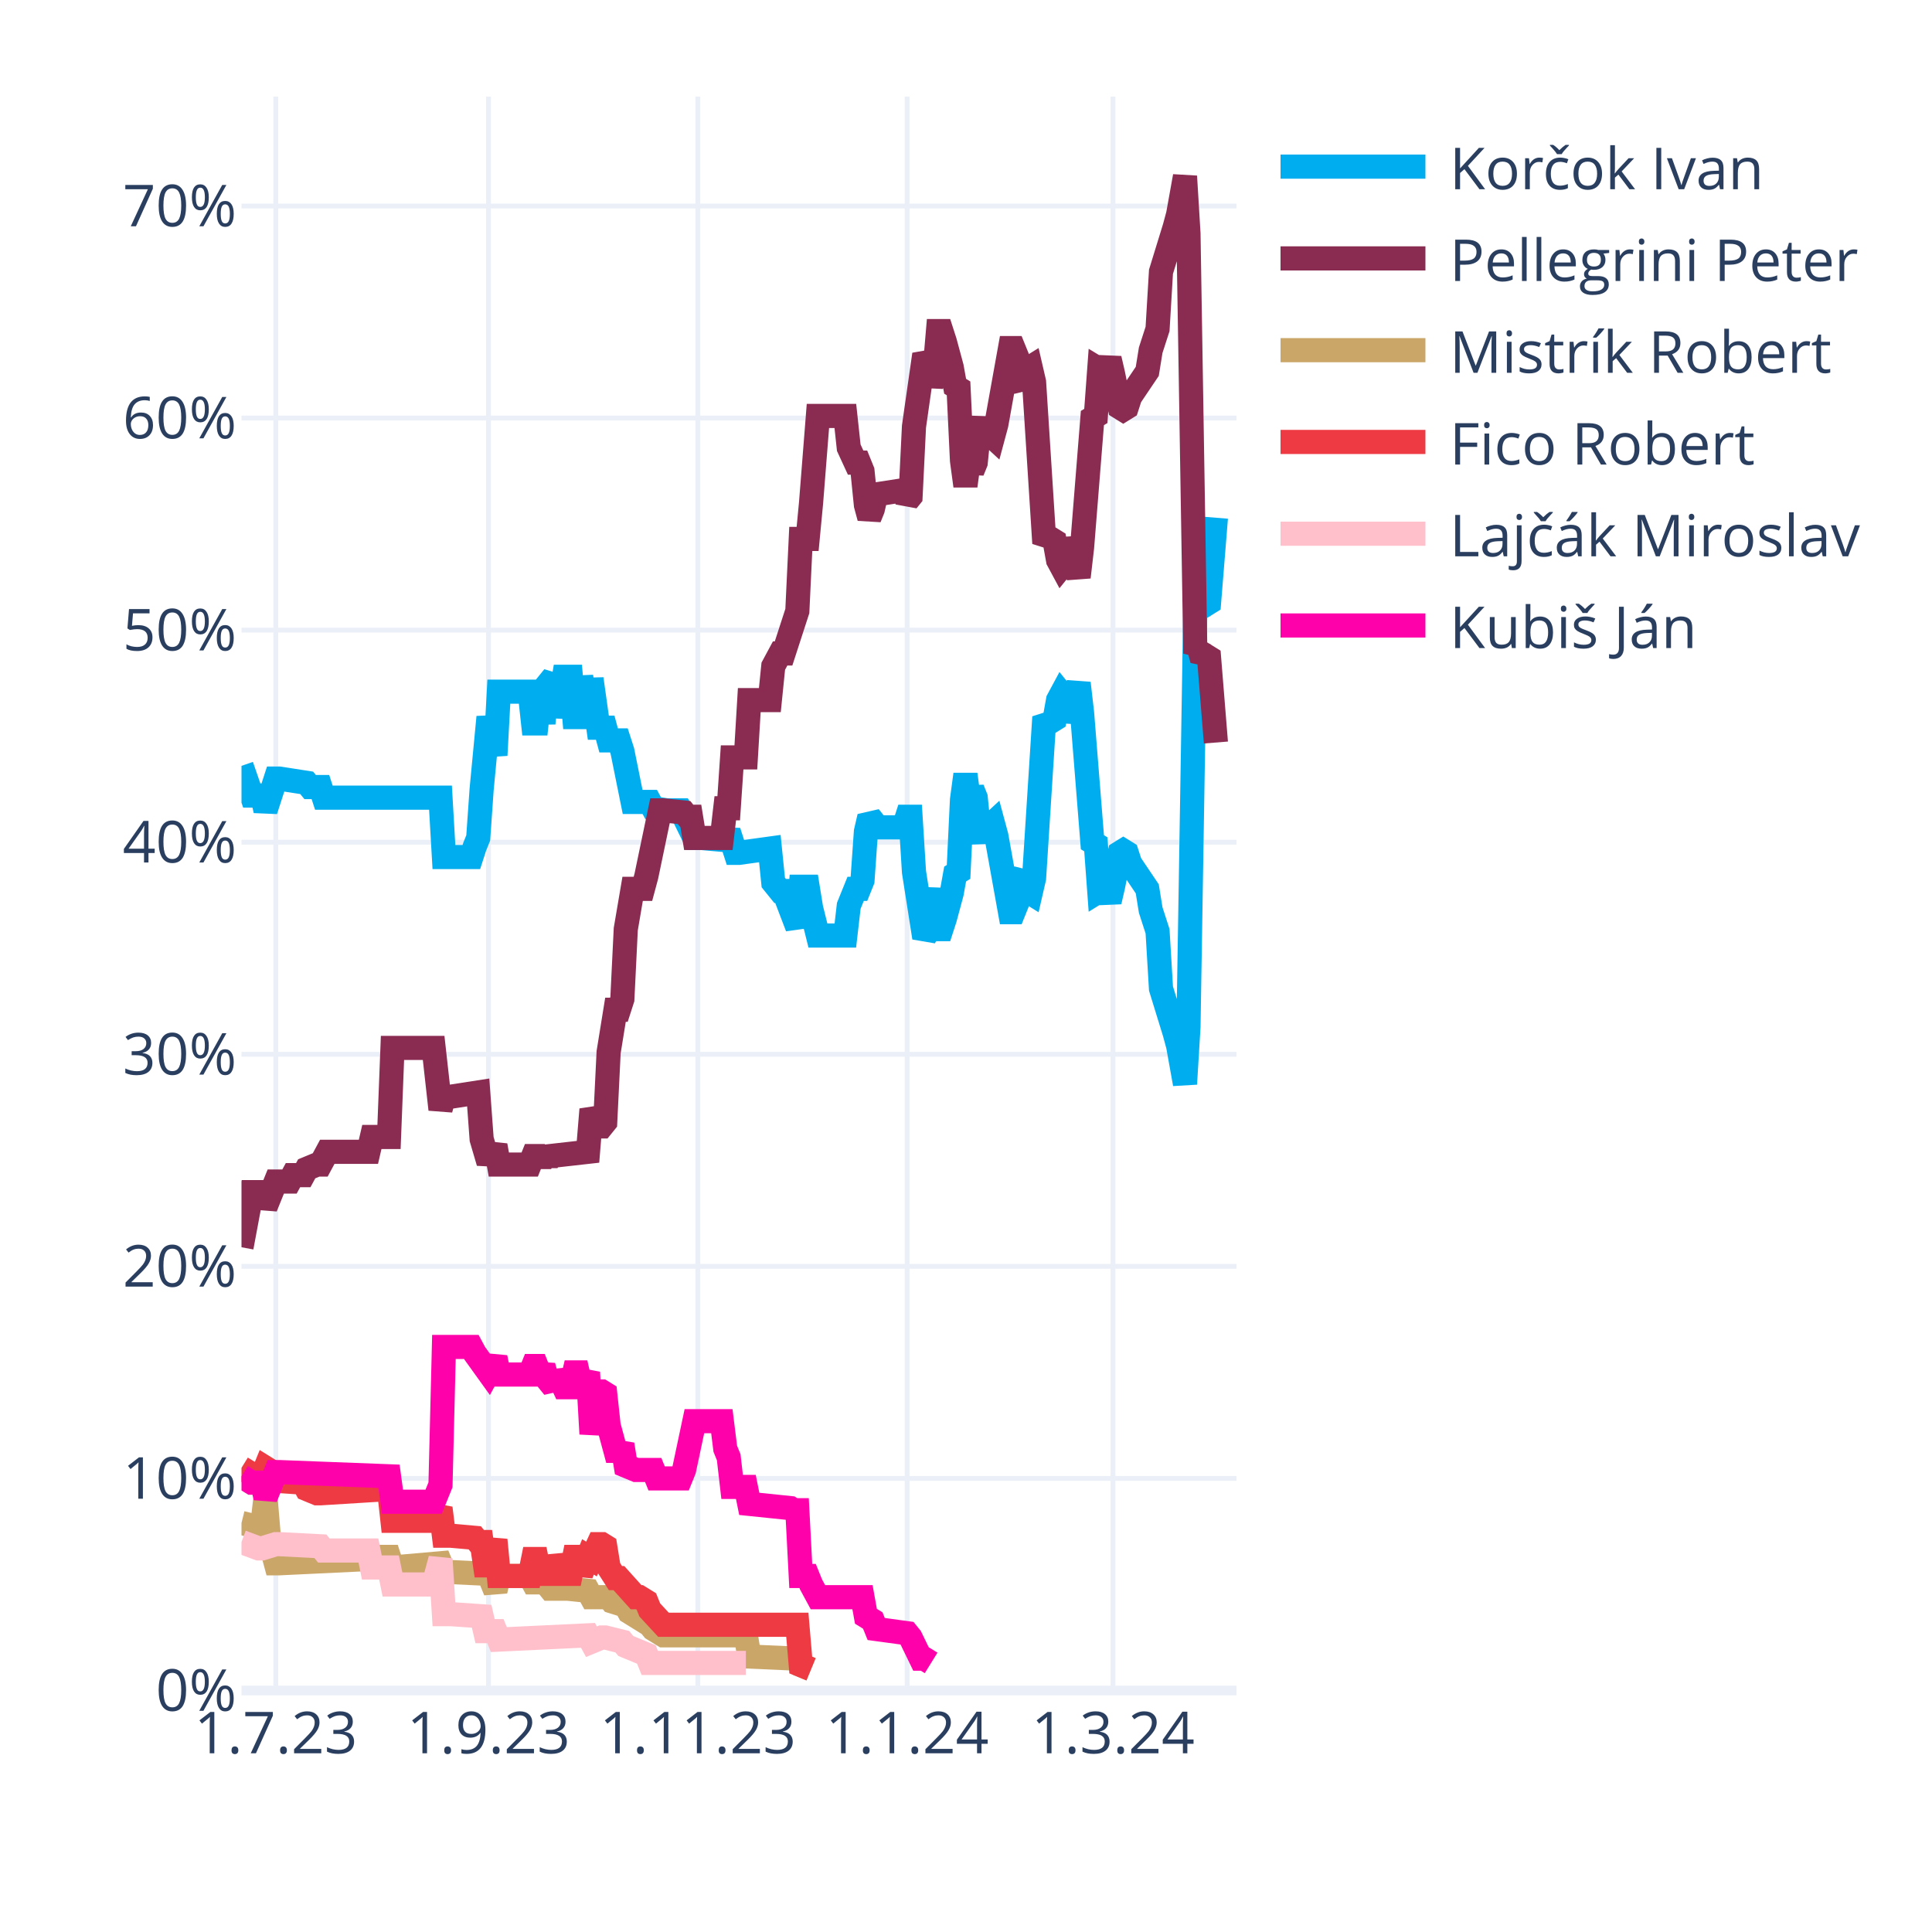
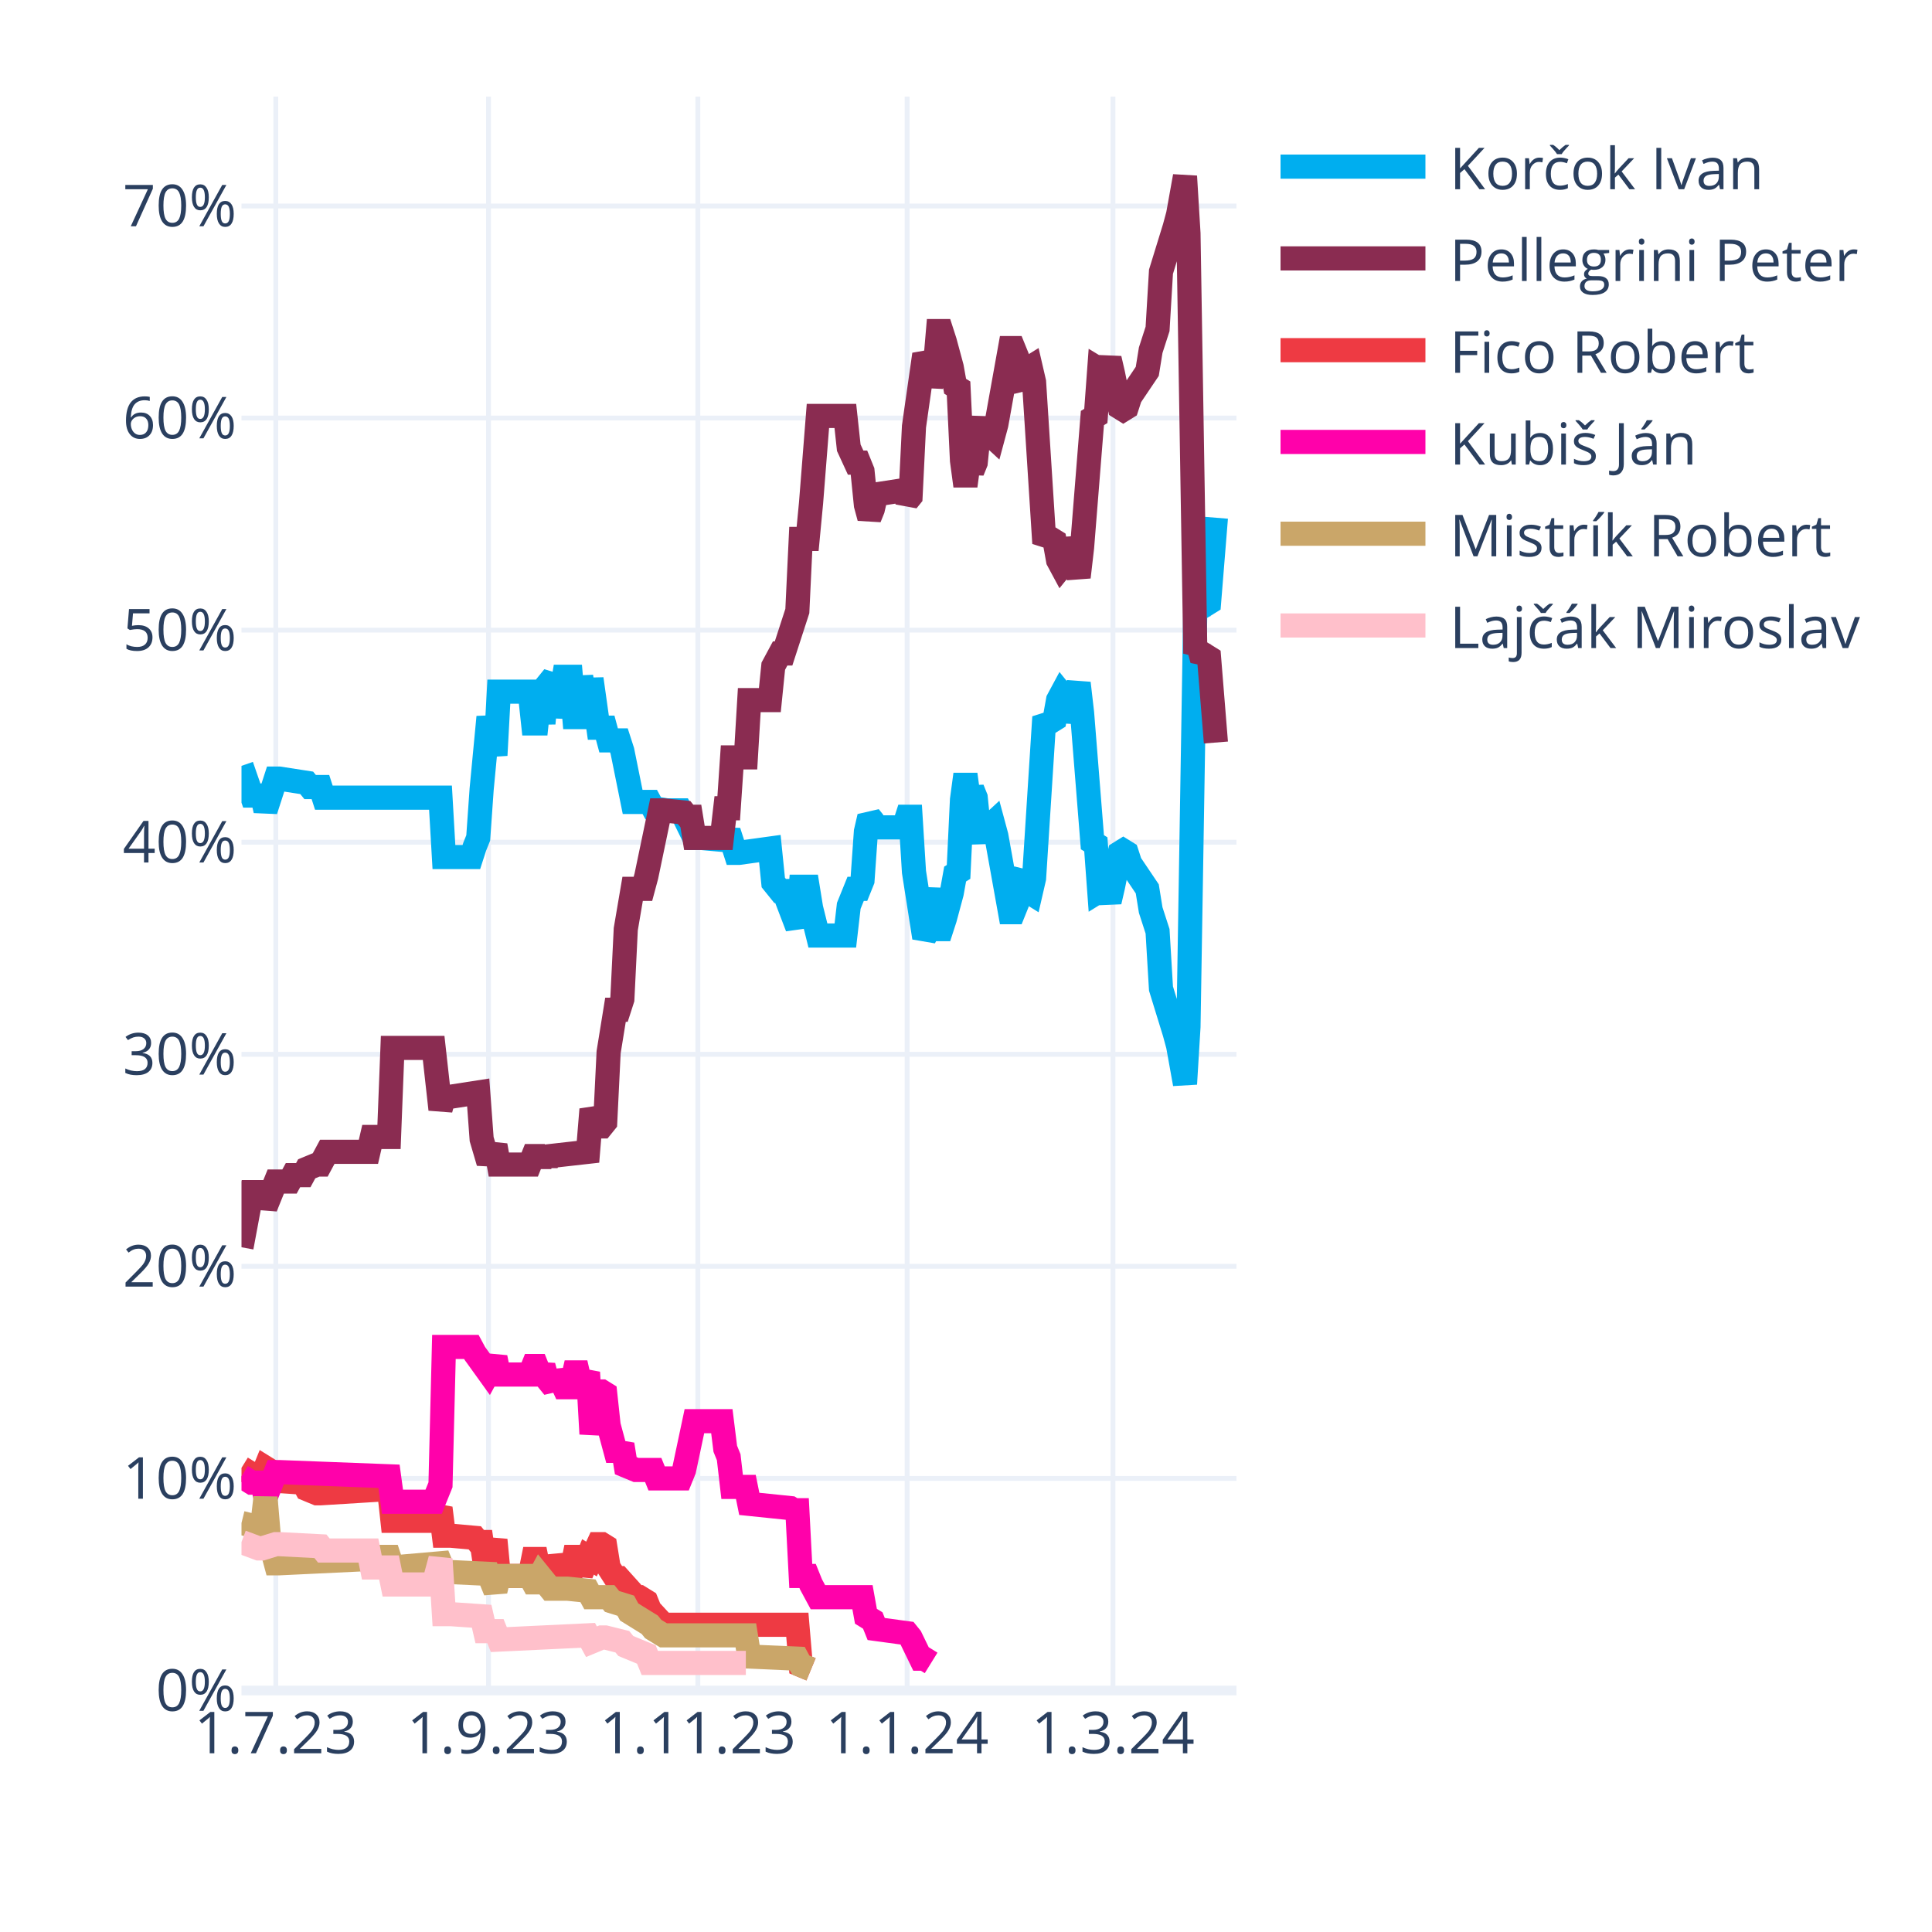
<svg xmlns="http://www.w3.org/2000/svg" class="main-svg" width="400" height="400" style="" viewBox="0 0 400 400">
  <rect x="0" y="0" width="400" height="400" style="fill: rgb(255, 255, 255); fill-opacity: 1;" />
-   <defs id="defs-ab9701">
+   <defs id="defs-70c575">
    <g class="clips">
-       <clipPath id="clipab9701xyplot" class="plotclip">
+       <clipPath id="clip70c575xyplot" class="plotclip">
        <rect width="206" height="330" />
      </clipPath>
-       <clipPath class="axesclip" id="clipab9701x">
+       <clipPath class="axesclip" id="clip70c575x">
        <rect x="50" y="0" width="206" height="400" />
      </clipPath>
-       <clipPath class="axesclip" id="clipab9701y">
+       <clipPath class="axesclip" id="clip70c575y">
        <rect x="0" y="20" width="400" height="330" />
      </clipPath>
-       <clipPath class="axesclip" id="clipab9701xy">
+       <clipPath class="axesclip" id="clip70c575xy">
        <rect x="50" y="20" width="206" height="330" />
      </clipPath>
    </g>
    <g class="gradients" />
    <g class="patterns" />
  </defs>
  <g class="bglayer" />
  <g class="layer-below">
    <g class="imagelayer" />
    <g class="shapelayer" />
  </g>
  <g class="cartesianlayer">
    <g class="subplot xy">
      <g class="layer-subplot">
        <g class="shapelayer" />
        <g class="imagelayer" />
      </g>
      <g class="minor-gridlayer">
        <g class="x" />
        <g class="y" />
      </g>
      <g class="gridlayer">
        <g class="x">
          <path class="xgrid crisp" transform="translate(57.1,0)" d="M0,20v330" style="stroke: rgb(235, 240, 248); stroke-opacity: 1; stroke-width: 1px;" />
          <path class="xgrid crisp" transform="translate(101.14,0)" d="M0,20v330" style="stroke: rgb(235, 240, 248); stroke-opacity: 1; stroke-width: 1px;" />
          <path class="xgrid crisp" transform="translate(144.48,0)" d="M0,20v330" style="stroke: rgb(235, 240, 248); stroke-opacity: 1; stroke-width: 1px;" />
          <path class="xgrid crisp" transform="translate(187.81,0)" d="M0,20v330" style="stroke: rgb(235, 240, 248); stroke-opacity: 1; stroke-width: 1px;" />
          <path class="xgrid crisp" transform="translate(230.43,0)" d="M0,20v330" style="stroke: rgb(235, 240, 248); stroke-opacity: 1; stroke-width: 1px;" />
        </g>
        <g class="y">
          <path class="ygrid crisp" transform="translate(0,306.09)" d="M50,0h206" style="stroke: rgb(235, 240, 248); stroke-opacity: 1; stroke-width: 1px;" />
          <path class="ygrid crisp" transform="translate(0,262.18)" d="M50,0h206" style="stroke: rgb(235, 240, 248); stroke-opacity: 1; stroke-width: 1px;" />
          <path class="ygrid crisp" transform="translate(0,218.28)" d="M50,0h206" style="stroke: rgb(235, 240, 248); stroke-opacity: 1; stroke-width: 1px;" />
          <path class="ygrid crisp" transform="translate(0,174.37)" d="M50,0h206" style="stroke: rgb(235, 240, 248); stroke-opacity: 1; stroke-width: 1px;" />
          <path class="ygrid crisp" transform="translate(0,130.46)" d="M50,0h206" style="stroke: rgb(235, 240, 248); stroke-opacity: 1; stroke-width: 1px;" />
          <path class="ygrid crisp" transform="translate(0,86.55)" d="M50,0h206" style="stroke: rgb(235, 240, 248); stroke-opacity: 1; stroke-width: 1px;" />
          <path class="ygrid crisp" transform="translate(0,42.65)" d="M50,0h206" style="stroke: rgb(235, 240, 248); stroke-opacity: 1; stroke-width: 1px;" />
        </g>
      </g>
      <g class="zerolinelayer">
        <path class="yzl zl crisp" transform="translate(0,350)" d="M50,0h206" style="stroke: rgb(235, 240, 248); stroke-opacity: 1; stroke-width: 2px;" />
      </g>
      <g class="layer-between">
        <g class="shapelayer" />
        <g class="imagelayer" />
      </g>
      <path class="xlines-below" />
      <path class="ylines-below" />
      <g class="overlines-below" />
      <g class="xaxislayer-below" />
      <g class="yaxislayer-below" />
      <g class="overaxes-below" />
-       <g class="plot" transform="translate(50,20)" clip-path="url(#clipab9701xyplot)">
+       <g class="plot" transform="translate(50,20)" clip-path="url(#clip70c575xyplot)">
        <g class="scatterlayer mlayer">
-           <g class="trace scatter trace30103f" style="stroke-miterlimit: 2; opacity: 1;">
+           <g class="trace scatter trace7b8e8e" style="stroke-miterlimit: 2; opacity: 1;">
            <g class="fills" />
            <g class="errorbars" />
            <g class="lines">
              <path class="js-line" d="M0,138.56L2.13,144.71L2.84,144.71L4.26,144.71L4.97,147.78L7.1,141.2L7.81,141.2L13.5,142.08L14.21,142.95L16.34,142.95L17.05,145.15L41.2,145.15L41.91,157.44L47.59,157.44L48.3,155.25L49.01,153.49L49.72,143.39L51.14,128.46L51.86,132.42L52.57,136.37L53.28,123.2L59.67,123.2L60.38,129.78L61.09,129.78L61.8,123.2L62.51,129.78L63.22,121.88L64.64,120.12L65.35,128.46L66.77,120.12L67.48,120.12L68.19,120.12L68.9,128.46L69.61,128.46L70.32,120.12L71.74,128.46L72.46,120.56L73.88,130.66L74.59,130.66L75.3,130.66L76.01,133.29L78.14,133.29L78.85,135.49L80.98,146.03L81.69,146.03L84.53,146.03L85.24,147.34L88.08,147.78L88.79,147.78L90.92,147.78L91.63,149.1L93.77,153.49L95.19,153.49L100.16,153.93L100.87,152.17L102.29,156.57L103,156.57L109.39,155.69L110.1,162.71L111.52,164.47L112.23,164.47L115.08,171.93L115.79,163.59L117.21,163.59L117.92,167.98L119.34,173.69L120.05,173.69L125.02,173.69L125.73,167.54L127.15,164.03L127.86,164.03L128.57,162.27L129.28,152.17L129.99,149.1L130.7,149.98L131.41,151.3L137.1,151.3L137.81,149.1L138.52,149.1L139.23,160.52L141.36,174.13L142.07,172.81L143.49,164.03L144.2,172.37L144.91,172.37L145.62,170.18L147.04,164.91L147.75,160.96L148.46,160.52L149.17,145.59L149.88,140.32L150.59,145.59L151.3,143.39L152.01,145.15L152.72,152.17L153.43,153.93L154.14,151.74L155.57,150.42L156.28,153.05L159.12,168.86L159.83,168.86L160.54,167.1L161.25,161.83L161.96,160.96L162.67,164.47L163.38,164.91L164.09,161.83L166.22,128.46L166.93,129.34L167.64,129.34L168.35,128.9L169.06,124.95L169.77,123.63L170.48,124.51L171.19,129.34L173.32,121.44L174.03,127.59L176.17,154.37L176.88,154.81L177.59,164.47L178.3,164.03L179.01,164.47L179.72,166.66L180.43,163.59L181.85,156.57L182.56,156.13L183.27,156.57L183.98,158.76L187.53,164.03L188.24,168.42L189.66,172.81L190.37,184.67L193.21,193.89L193.92,196.52L195.34,204.42L196.06,192.57L197.48,105.63L198.19,106.95L198.9,104.32L199.61,105.19L200.32,104.75L201.74,87.19" style="vector-effect: none; fill: none; stroke: rgb(0, 174, 239); stroke-opacity: 1; stroke-width: 5px; opacity: 1;" />
            </g>
            <g class="points" />
            <g class="text" />
          </g>
-           <g class="trace scatter tracecceb09" style="stroke-miterlimit: 2; opacity: 1;">
+           <g class="trace scatter trace118833" style="stroke-miterlimit: 2; opacity: 1;">
            <g class="fills" />
            <g class="errorbars" />
            <g class="lines">
              <path class="js-line" d="M0,238.23L2.13,226.82L2.84,226.82L4.26,226.82L4.97,229.89L7.1,224.62L7.81,224.62L9.94,224.62L10.66,223.3L12.79,223.3L13.5,221.99L15.63,221.11L16.34,221.11L17.76,218.47L18.47,218.47L26.28,218.47L26.99,215.4L30.54,215.4L31.26,196.96L39.78,196.96L41.2,209.69L41.91,207.06L43.33,207.06L49.01,206.18L49.72,215.84L51.14,220.67L51.86,218.91L52.57,217.16L53.28,221.11L59.67,221.11L60.38,219.35L61.09,219.35L61.8,221.11L62.51,219.35L63.22,220.67L63.93,219.35L71.74,218.47L72.46,209.69L73.88,213.21L74.59,213.21L75.3,212.33L76.01,197.84L77.43,189.06L78.14,189.06L78.85,186.86L79.56,172.37L80.98,164.03L81.69,164.03L83.11,164.03L83.82,161.39L86.66,147.78L87.37,147.78L91.63,148.22L92.34,149.1L93.06,149.1L93.77,153.49L99.45,153.49L100.16,147.34L100.87,147.34L101.58,136.81L104.42,136.81L105.13,124.95L109.39,124.95L110.1,117.93L111.52,115.29L112.23,115.29L115.08,106.51L115.79,91.58L117.21,91.58L117.92,84.12L119.34,66.12L120.05,66.12L125.02,66.12L125.73,72.7L127.15,75.78L127.86,75.78L128.57,77.53L129.28,84.56L129.99,87.19L130.7,85.43L131.41,82.36L137.1,81.48L137.81,83.68L138.52,82.8L139.23,68.31L141.36,53.38L142.07,54.7L142.78,59.97L143.49,56.89L144.2,48.55L144.91,48.55L145.62,50.75L147.04,56.02L147.75,59.97L148.46,60.41L149.17,75.34L149.88,80.61L150.59,75.34L151.3,77.53L152.01,75.78L152.72,68.75L153.43,66.99L154.14,69.19L155.57,70.51L156.28,67.87L159.12,52.07L159.83,52.07L160.54,53.82L161.25,59.09L161.96,59.97L162.67,56.46L163.38,56.02L164.09,59.09L166.22,92.46L166.93,91.58L167.64,91.58L168.35,92.02L169.06,95.97L169.77,97.29L170.48,96.41L171.19,91.58L173.32,99.49L174.03,93.34L176.17,66.55L176.88,66.12L177.59,56.46L178.3,56.89L179.01,56.46L179.72,54.26L180.43,57.33L181.85,64.36L182.56,64.8L183.27,64.36L183.98,62.16L187.53,56.89L188.24,52.5L189.66,48.11L190.37,36.26L193.21,27.04L193.92,24.4L195.34,16.5L196.06,28.36L197.48,115.29L198.19,113.97L198.9,116.61L199.61,115.73L200.32,116.17L201.74,133.73" style="vector-effect: none; fill: none; stroke: rgb(138, 44, 81); stroke-opacity: 1; stroke-width: 5px; opacity: 1;" />
            </g>
            <g class="points" />
            <g class="text" />
          </g>
-           <g class="trace scatter tracedf784f" style="stroke-miterlimit: 2; opacity: 1;">
+           <g class="trace scatter trace61a8ac" style="stroke-miterlimit: 2; opacity: 1;">
+             <g class="fills" />
+             <g class="errorbars" />
+             <g class="lines">
+               <path class="js-line" d="M0,283.9L2.84,285.65L3.55,285.65L4.26,285.65L4.97,283.9L5.68,284.34L6.39,286.53L12.79,286.97L13.5,288.29L15.63,289.17L16.34,289.17L30.54,288.29L31.26,294.87L39.78,294.87L41.2,292.24L41.91,297.95L43.33,297.95L48.3,298.39L49.01,299.26L49.72,299.26L50.43,304.09L51.14,304.09L51.86,301.46L52.57,298.83L53.28,306.29L59.67,306.29L60.38,302.78L61.09,302.78L61.8,306.29L62.51,302.78L63.22,305.85L64.64,305.85L65.35,302.34L66.77,305.85L67.48,305.85L68.19,305.85L68.9,302.34L69.61,302.34L70.32,305.85L71.74,302.34L72.46,302.78L73.88,299.7L74.59,299.7L75.3,300.14L76.01,304.53L77.43,306.73L78.14,306.73L81.69,310.68L82.4,310.68L83.82,311.56L84.53,313.32L87.37,316.39L88.08,316.39L115.08,316.39L115.79,324.73L117.92,325.61" style="vector-effect: none; fill: none; stroke: rgb(238, 58, 67); stroke-opacity: 1; stroke-width: 5px; opacity: 1;" />
+             </g>
+             <g class="points" />
+             <g class="text" />
+           </g>
+           <g class="trace scatter trace16c583" style="stroke-miterlimit: 2; opacity: 1;">
+             <g class="fills" />
+             <g class="errorbars" />
+             <g class="lines">
+               <path class="js-line" d="M0,285.65L2.13,286.97L2.84,286.97L4.26,286.97L4.97,290.04L7.1,284.78L7.81,284.78L30.54,285.65L31.26,290.92L39.78,290.92L41.2,287.41L41.91,258.87L43.33,258.87L47.59,258.87L48.3,260.19L51.14,264.14L51.86,262.82L52.57,261.07L53.28,264.58L59.67,264.58L60.38,262.82L61.09,262.82L61.8,264.58L62.51,262.82L63.22,265.46L64.64,267.21L65.35,264.14L66.77,267.21L67.48,267.21L68.19,267.21L68.9,264.14L69.61,264.14L70.32,267.21L71.74,264.14L72.46,276.87L73.88,268.09L74.59,268.09L75.3,268.53L76.01,275.12L77.43,280.38L78.14,280.38L78.85,279.07L79.56,283.46L81.69,284.34L82.4,284.34L85.24,284.34L85.95,286.09L90.92,286.09L91.63,284.34L93.77,274.24L95.19,274.24L99.45,274.24L100.16,279.95L100.87,281.7L101.58,287.85L104.42,287.85L105.13,291.36L113.66,292.24L114.37,292.68L115.08,292.68L115.79,306.29L117.21,306.29L117.92,308.05L119.34,310.68L120.05,310.68L128.57,310.68L129.28,314.63L130.7,315.51L131.41,317.27L137.81,318.14L138.52,319.02L140.65,323.41L141.36,323.41L142.78,324.29" style="vector-effect: none; fill: none; stroke: rgb(255, 1, 170); stroke-opacity: 1; stroke-width: 5px; opacity: 1;" />
+             </g>
+             <g class="points" />
+             <g class="text" />
+           </g>
+           <g class="trace scatter trace94a847" style="stroke-miterlimit: 2; opacity: 1;">
            <g class="fills" />
            <g class="errorbars" />
            <g class="lines">
              <path class="js-line" d="M0,295.31L3.55,296.19L4.26,296.19L4.97,290.04L5.68,298.39L7.1,303.66L7.81,303.66L26.28,302.78L26.99,302.34L30.54,302.34L31.26,304.53L41.2,303.66L41.91,305.41L51.14,305.85L51.86,307.61L52.57,309.36L53.28,306.29L59.67,306.29L60.38,307.61L61.09,307.61L61.8,306.29L63.93,308.92L64.64,308.92L66.77,308.92L67.48,308.92L71.74,309.36L72.46,310.68L76.01,310.68L76.72,311.56L79.56,312.44L80.27,313.75L84.53,316.39L85.24,317.27L87.37,318.58L88.08,318.58L104.42,318.58L105.13,322.97L115.08,323.41L115.79,324.73L117.92,325.61" style="vector-effect: none; fill: none; stroke: rgb(202, 166, 105); stroke-opacity: 1; stroke-width: 5px; opacity: 1;" />
            </g>
            <g class="points" />
            <g class="text" />
          </g>
-           <g class="trace scatter tracea8e008" style="stroke-miterlimit: 2; opacity: 1;">
-             <g class="fills" />
-             <g class="errorbars" />
-             <g class="lines">
-               <path class="js-line" d="M0,283.9L2.84,285.65L3.55,285.65L4.26,285.65L4.97,283.9L5.68,284.34L6.39,286.53L12.79,286.97L13.5,288.29L15.63,289.17L16.34,289.17L30.54,288.29L31.26,294.87L39.78,294.87L41.2,292.24L41.91,297.95L43.33,297.95L48.3,298.39L49.01,299.26L49.72,299.26L50.43,304.09L51.14,304.09L51.86,301.46L52.57,298.83L53.28,306.29L59.67,306.29L60.38,302.78L61.09,302.78L61.8,306.29L62.51,302.78L63.22,305.85L64.64,305.85L65.35,302.34L66.77,305.85L67.48,305.85L68.19,305.85L68.9,302.34L69.61,302.34L70.32,305.85L71.74,302.34L72.46,302.78L73.88,299.7L74.59,299.7L75.3,300.14L76.01,304.53L77.43,306.73L78.14,306.73L81.69,310.68L82.4,310.68L83.82,311.56L84.53,313.32L87.37,316.39L88.08,316.39L115.08,316.39L115.79,324.73L117.92,325.61" style="vector-effect: none; fill: none; stroke: rgb(238, 58, 67); stroke-opacity: 1; stroke-width: 5px; opacity: 1;" />
-             </g>
-             <g class="points" />
-             <g class="text" />
-           </g>
-           <g class="trace scatter tracebd8314" style="stroke-miterlimit: 2; opacity: 1;">
+           <g class="trace scatter trace3244d2" style="stroke-miterlimit: 2; opacity: 1;">
            <g class="fills" />
            <g class="errorbars" />
            <g class="lines">
              <path class="js-line" d="M0,299.26L3.55,300.58L4.26,300.58L7.1,299.7L7.81,299.7L16.34,300.14L17.05,301.02L26.28,301.02L26.99,304.53L30.54,304.53L31.26,308.05L39.78,308.05L41.2,302.78L41.91,314.19L43.33,314.19L49.72,314.63L50.43,317.71L52.57,317.71L53.28,319.46L71.74,318.58L72.46,319.9L74.59,319.02L75.3,319.02L78.85,319.9L79.56,320.78L83.82,322.54L84.53,324.29L104.42,324.29" style="vector-effect: none; fill: none; stroke: rgb(255, 192, 203); stroke-opacity: 1; stroke-width: 5px; opacity: 1;" />
-             </g>
-             <g class="points" />
-             <g class="text" />
-           </g>
-           <g class="trace scatter trace2297a4" style="stroke-miterlimit: 2; opacity: 1;">
-             <g class="fills" />
-             <g class="errorbars" />
-             <g class="lines">
-               <path class="js-line" d="M0,285.65L2.13,286.97L2.84,286.97L4.26,286.97L4.97,290.04L7.1,284.78L7.81,284.78L30.54,285.65L31.26,290.92L39.78,290.92L41.2,287.41L41.91,258.87L43.33,258.87L47.59,258.87L48.3,260.19L51.14,264.14L51.86,262.82L52.57,261.07L53.28,264.58L59.67,264.58L60.38,262.82L61.09,262.82L61.8,264.58L62.51,262.82L63.22,265.46L64.64,267.21L65.35,264.14L66.77,267.21L67.48,267.21L68.19,267.21L68.9,264.14L69.61,264.14L70.32,267.21L71.74,264.14L72.46,276.87L73.88,268.09L74.59,268.09L75.3,268.53L76.01,275.12L77.43,280.38L78.14,280.38L78.85,279.07L79.56,283.46L81.69,284.34L82.4,284.34L85.24,284.34L85.95,286.09L90.92,286.09L91.63,284.34L93.77,274.24L95.19,274.24L99.45,274.24L100.16,279.95L100.87,281.7L101.58,287.85L104.42,287.85L105.13,291.36L113.66,292.24L114.37,292.68L115.08,292.68L115.79,306.29L117.21,306.29L117.92,308.05L119.34,310.68L120.05,310.68L128.57,310.68L129.28,314.63L130.7,315.51L131.41,317.27L137.81,318.14L138.52,319.02L140.65,323.41L141.36,323.41L142.78,324.29" style="vector-effect: none; fill: none; stroke: rgb(255, 1, 170); stroke-opacity: 1; stroke-width: 5px; opacity: 1;" />
            </g>
            <g class="points" />
            <g class="text" />
          </g>
        </g>
      </g>
      <g class="overplot" />
      <path class="xlines-above crisp" d="M0,0" style="fill: none;" />
      <path class="ylines-above crisp" d="M0,0" style="fill: none;" />
      <g class="overlines-above" />
      <g class="xaxislayer-above">
        <g class="xtick">
          <text text-anchor="middle" x="0" y="363" transform="translate(57.1,0)" style="font-family: 'Open Sans', verdana, arial, sans-serif; font-size: 12px; fill: rgb(42, 63, 95); fill-opacity: 1; white-space: pre; opacity: 1;">1.7.23</text>
        </g>
        <g class="xtick">
          <text text-anchor="middle" x="0" y="363" style="font-family: 'Open Sans', verdana, arial, sans-serif; font-size: 12px; fill: rgb(42, 63, 95); fill-opacity: 1; white-space: pre; opacity: 1;" transform="translate(101.14,0)">1.9.23</text>
        </g>
        <g class="xtick">
          <text text-anchor="middle" x="0" y="363" style="font-family: 'Open Sans', verdana, arial, sans-serif; font-size: 12px; fill: rgb(42, 63, 95); fill-opacity: 1; white-space: pre; opacity: 1;" transform="translate(144.48,0)">1.11.23</text>
        </g>
        <g class="xtick">
          <text text-anchor="middle" x="0" y="363" style="font-family: 'Open Sans', verdana, arial, sans-serif; font-size: 12px; fill: rgb(42, 63, 95); fill-opacity: 1; white-space: pre; opacity: 1;" transform="translate(187.81,0)">1.1.24</text>
        </g>
        <g class="xtick">
          <text text-anchor="middle" x="0" y="363" style="font-family: 'Open Sans', verdana, arial, sans-serif; font-size: 12px; fill: rgb(42, 63, 95); fill-opacity: 1; white-space: pre; opacity: 1;" transform="translate(230.43,0)">1.3.24</text>
        </g>
      </g>
      <g class="yaxislayer-above">
        <g class="ytick">
          <text text-anchor="end" x="49" y="4.2" transform="translate(0,350)" style="font-family: 'Open Sans', verdana, arial, sans-serif; font-size: 12px; fill: rgb(42, 63, 95); fill-opacity: 1; white-space: pre; opacity: 1;">0%</text>
        </g>
        <g class="ytick">
          <text text-anchor="end" x="49" y="4.2" style="font-family: 'Open Sans', verdana, arial, sans-serif; font-size: 12px; fill: rgb(42, 63, 95); fill-opacity: 1; white-space: pre; opacity: 1;" transform="translate(0,306.09)">10%</text>
        </g>
        <g class="ytick">
          <text text-anchor="end" x="49" y="4.2" style="font-family: 'Open Sans', verdana, arial, sans-serif; font-size: 12px; fill: rgb(42, 63, 95); fill-opacity: 1; white-space: pre; opacity: 1;" transform="translate(0,262.18)">20%</text>
        </g>
        <g class="ytick">
          <text text-anchor="end" x="49" y="4.2" style="font-family: 'Open Sans', verdana, arial, sans-serif; font-size: 12px; fill: rgb(42, 63, 95); fill-opacity: 1; white-space: pre; opacity: 1;" transform="translate(0,218.28)">30%</text>
        </g>
        <g class="ytick">
          <text text-anchor="end" x="49" y="4.2" style="font-family: 'Open Sans', verdana, arial, sans-serif; font-size: 12px; fill: rgb(42, 63, 95); fill-opacity: 1; white-space: pre; opacity: 1;" transform="translate(0,174.37)">40%</text>
        </g>
        <g class="ytick">
          <text text-anchor="end" x="49" y="4.2" style="font-family: 'Open Sans', verdana, arial, sans-serif; font-size: 12px; fill: rgb(42, 63, 95); fill-opacity: 1; white-space: pre; opacity: 1;" transform="translate(0,130.46)">50%</text>
        </g>
        <g class="ytick">
          <text text-anchor="end" x="49" y="4.2" style="font-family: 'Open Sans', verdana, arial, sans-serif; font-size: 12px; fill: rgb(42, 63, 95); fill-opacity: 1; white-space: pre; opacity: 1;" transform="translate(0,86.55)">60%</text>
        </g>
        <g class="ytick">
          <text text-anchor="end" x="49" y="4.2" style="font-family: 'Open Sans', verdana, arial, sans-serif; font-size: 12px; fill: rgb(42, 63, 95); fill-opacity: 1; white-space: pre; opacity: 1;" transform="translate(0,42.65)">70%</text>
        </g>
      </g>
      <g class="overaxes-above" />
    </g>
  </g>
  <g class="polarlayer" />
  <g class="smithlayer" />
  <g class="ternarylayer" />
  <g class="geolayer" />
  <g class="funnelarealayer" />
  <g class="pielayer" />
  <g class="iciclelayer" />
  <g class="treemaplayer" />
  <g class="sunburstlayer" />
  <g class="glimages" />
-   <defs id="topdefs-ab9701">
+   <defs id="topdefs-70c575">
    <g class="clips" />
-     <clipPath id="legendab9701">
+     <clipPath id="legend70c575">
      <rect width="128" height="124" x="0" y="0" />
    </clipPath>
  </defs>
  <g class="layer-above">
    <g class="imagelayer" />
    <g class="shapelayer" />
  </g>
  <g class="infolayer">
    <g class="legend" pointer-events="all" transform="translate(260.12,20)">
      <rect class="bg" shape-rendering="crispEdges" width="128" height="124" x="0" y="0" style="stroke: rgb(68, 68, 68); stroke-opacity: 1; fill: rgb(255, 255, 255); fill-opacity: 1; stroke-width: 0px;" />
-       <g class="scrollbox" transform="" clip-path="url(#legendab9701)">
+       <g class="scrollbox" transform="" clip-path="url(#legend70c575)">
        <g class="groups">
          <g class="traces" transform="translate(0,14.5)" style="opacity: 1;">
            <text class="legendtext" text-anchor="start" x="40" y="4.68" style="font-family: 'Open Sans', verdana, arial, sans-serif; font-size: 12px; fill: rgb(42, 63, 95); fill-opacity: 1; white-space: pre;">Korčok Ivan</text>
            <g class="layers" style="opacity: 1;">
              <g class="legendfill" />
              <g class="legendlines">
                <path class="js-line" d="M5,0h30" style="fill: none; stroke: rgb(0, 174, 239); stroke-opacity: 1; stroke-width: 5px;" />
              </g>
              <g class="legendsymbols">
                <g class="legendpoints" />
              </g>
            </g>
            <rect class="legendtoggle" x="0" y="-9.5" width="122.703" height="19" style="fill: rgb(0, 0, 0); fill-opacity: 0;" />
          </g>
          <g class="traces" transform="translate(0,33.5)" style="opacity: 1;">
            <text class="legendtext" text-anchor="start" x="40" y="4.68" style="font-family: 'Open Sans', verdana, arial, sans-serif; font-size: 12px; fill: rgb(42, 63, 95); fill-opacity: 1; white-space: pre;">Pellegrini Peter</text>
            <g class="layers" style="opacity: 1;">
              <g class="legendfill" />
              <g class="legendlines">
                <path class="js-line" d="M5,0h30" style="fill: none; stroke: rgb(138, 44, 81); stroke-opacity: 1; stroke-width: 5px;" />
              </g>
              <g class="legendsymbols">
                <g class="legendpoints" />
              </g>
            </g>
            <rect class="legendtoggle" x="0" y="-9.5" width="122.703" height="19" style="fill: rgb(0, 0, 0); fill-opacity: 0;" />
          </g>
          <g class="traces" transform="translate(0,52.5)" style="opacity: 1;">
+             <text class="legendtext" text-anchor="start" x="40" y="4.68" style="font-family: 'Open Sans', verdana, arial, sans-serif; font-size: 12px; fill: rgb(42, 63, 95); fill-opacity: 1; white-space: pre;">Fico Robert</text>
+             <g class="layers" style="opacity: 1;">
+               <g class="legendfill" />
+               <g class="legendlines">
+                 <path class="js-line" d="M5,0h30" style="fill: none; stroke: rgb(238, 58, 67); stroke-opacity: 1; stroke-width: 5px;" />
+               </g>
+               <g class="legendsymbols">
+                 <g class="legendpoints" />
+               </g>
+             </g>
+             <rect class="legendtoggle" x="0" y="-9.5" width="122.703" height="19" style="fill: rgb(0, 0, 0); fill-opacity: 0;" />
+           </g>
+           <g class="traces" transform="translate(0,71.5)" style="opacity: 1;">
+             <text class="legendtext" text-anchor="start" x="40" y="4.68" style="font-family: 'Open Sans', verdana, arial, sans-serif; font-size: 12px; fill: rgb(42, 63, 95); fill-opacity: 1; white-space: pre;">Kubiš Ján</text>
+             <g class="layers" style="opacity: 1;">
+               <g class="legendfill" />
+               <g class="legendlines">
+                 <path class="js-line" d="M5,0h30" style="fill: none; stroke: rgb(255, 1, 170); stroke-opacity: 1; stroke-width: 5px;" />
+               </g>
+               <g class="legendsymbols">
+                 <g class="legendpoints" />
+               </g>
+             </g>
+             <rect class="legendtoggle" x="0" y="-9.5" width="122.703" height="19" style="fill: rgb(0, 0, 0); fill-opacity: 0;" />
+           </g>
+           <g class="traces" transform="translate(0,90.5)" style="opacity: 1;">
            <text class="legendtext" text-anchor="start" x="40" y="4.68" style="font-family: 'Open Sans', verdana, arial, sans-serif; font-size: 12px; fill: rgb(42, 63, 95); fill-opacity: 1; white-space: pre;">Mistrík Robert</text>
            <g class="layers" style="opacity: 1;">
              <g class="legendfill" />
              <g class="legendlines">
                <path class="js-line" d="M5,0h30" style="fill: none; stroke: rgb(202, 166, 105); stroke-opacity: 1; stroke-width: 5px;" />
              </g>
              <g class="legendsymbols">
                <g class="legendpoints" />
              </g>
            </g>
            <rect class="legendtoggle" x="0" y="-9.5" width="122.703" height="19" style="fill: rgb(0, 0, 0); fill-opacity: 0;" />
          </g>
-           <g class="traces" transform="translate(0,71.5)" style="opacity: 1;">
-             <text class="legendtext" text-anchor="start" x="40" y="4.68" style="font-family: 'Open Sans', verdana, arial, sans-serif; font-size: 12px; fill: rgb(42, 63, 95); fill-opacity: 1; white-space: pre;">Fico Robert</text>
-             <g class="layers" style="opacity: 1;">
-               <g class="legendfill" />
-               <g class="legendlines">
-                 <path class="js-line" d="M5,0h30" style="fill: none; stroke: rgb(238, 58, 67); stroke-opacity: 1; stroke-width: 5px;" />
-               </g>
-               <g class="legendsymbols">
-                 <g class="legendpoints" />
-               </g>
-             </g>
-             <rect class="legendtoggle" x="0" y="-9.5" width="122.703" height="19" style="fill: rgb(0, 0, 0); fill-opacity: 0;" />
-           </g>
-           <g class="traces" transform="translate(0,90.5)" style="opacity: 1;">
+           <g class="traces" transform="translate(0,109.5)" style="opacity: 1;">
            <text class="legendtext" text-anchor="start" x="40" y="4.68" style="font-family: 'Open Sans', verdana, arial, sans-serif; font-size: 12px; fill: rgb(42, 63, 95); fill-opacity: 1; white-space: pre;">Lajčák Miroslav</text>
            <g class="layers" style="opacity: 1;">
              <g class="legendfill" />
              <g class="legendlines">
                <path class="js-line" d="M5,0h30" style="fill: none; stroke: rgb(255, 192, 203); stroke-opacity: 1; stroke-width: 5px;" />
-               </g>
-               <g class="legendsymbols">
-                 <g class="legendpoints" />
-               </g>
-             </g>
-             <rect class="legendtoggle" x="0" y="-9.5" width="122.703" height="19" style="fill: rgb(0, 0, 0); fill-opacity: 0;" />
-           </g>
-           <g class="traces" transform="translate(0,109.5)" style="opacity: 1;">
-             <text class="legendtext" text-anchor="start" x="40" y="4.68" style="font-family: 'Open Sans', verdana, arial, sans-serif; font-size: 12px; fill: rgb(42, 63, 95); fill-opacity: 1; white-space: pre;">Kubiš Ján</text>
-             <g class="layers" style="opacity: 1;">
-               <g class="legendfill" />
-               <g class="legendlines">
-                 <path class="js-line" d="M5,0h30" style="fill: none; stroke: rgb(255, 1, 170); stroke-opacity: 1; stroke-width: 5px;" />
              </g>
              <g class="legendsymbols">
                <g class="legendpoints" />
              </g>
            </g>
            <rect class="legendtoggle" x="0" y="-9.5" width="122.703" height="19" style="fill: rgb(0, 0, 0); fill-opacity: 0;" />
          </g>
        </g>
      </g>
      <rect class="scrollbar" rx="20" ry="3" width="0" height="0" x="0" y="0" style="fill: rgb(128, 139, 164); fill-opacity: 1;" />
    </g>
    <g class="g-gtitle" />
    <g class="g-xtitle" />
    <g class="g-ytitle" />
  </g>
</svg>
